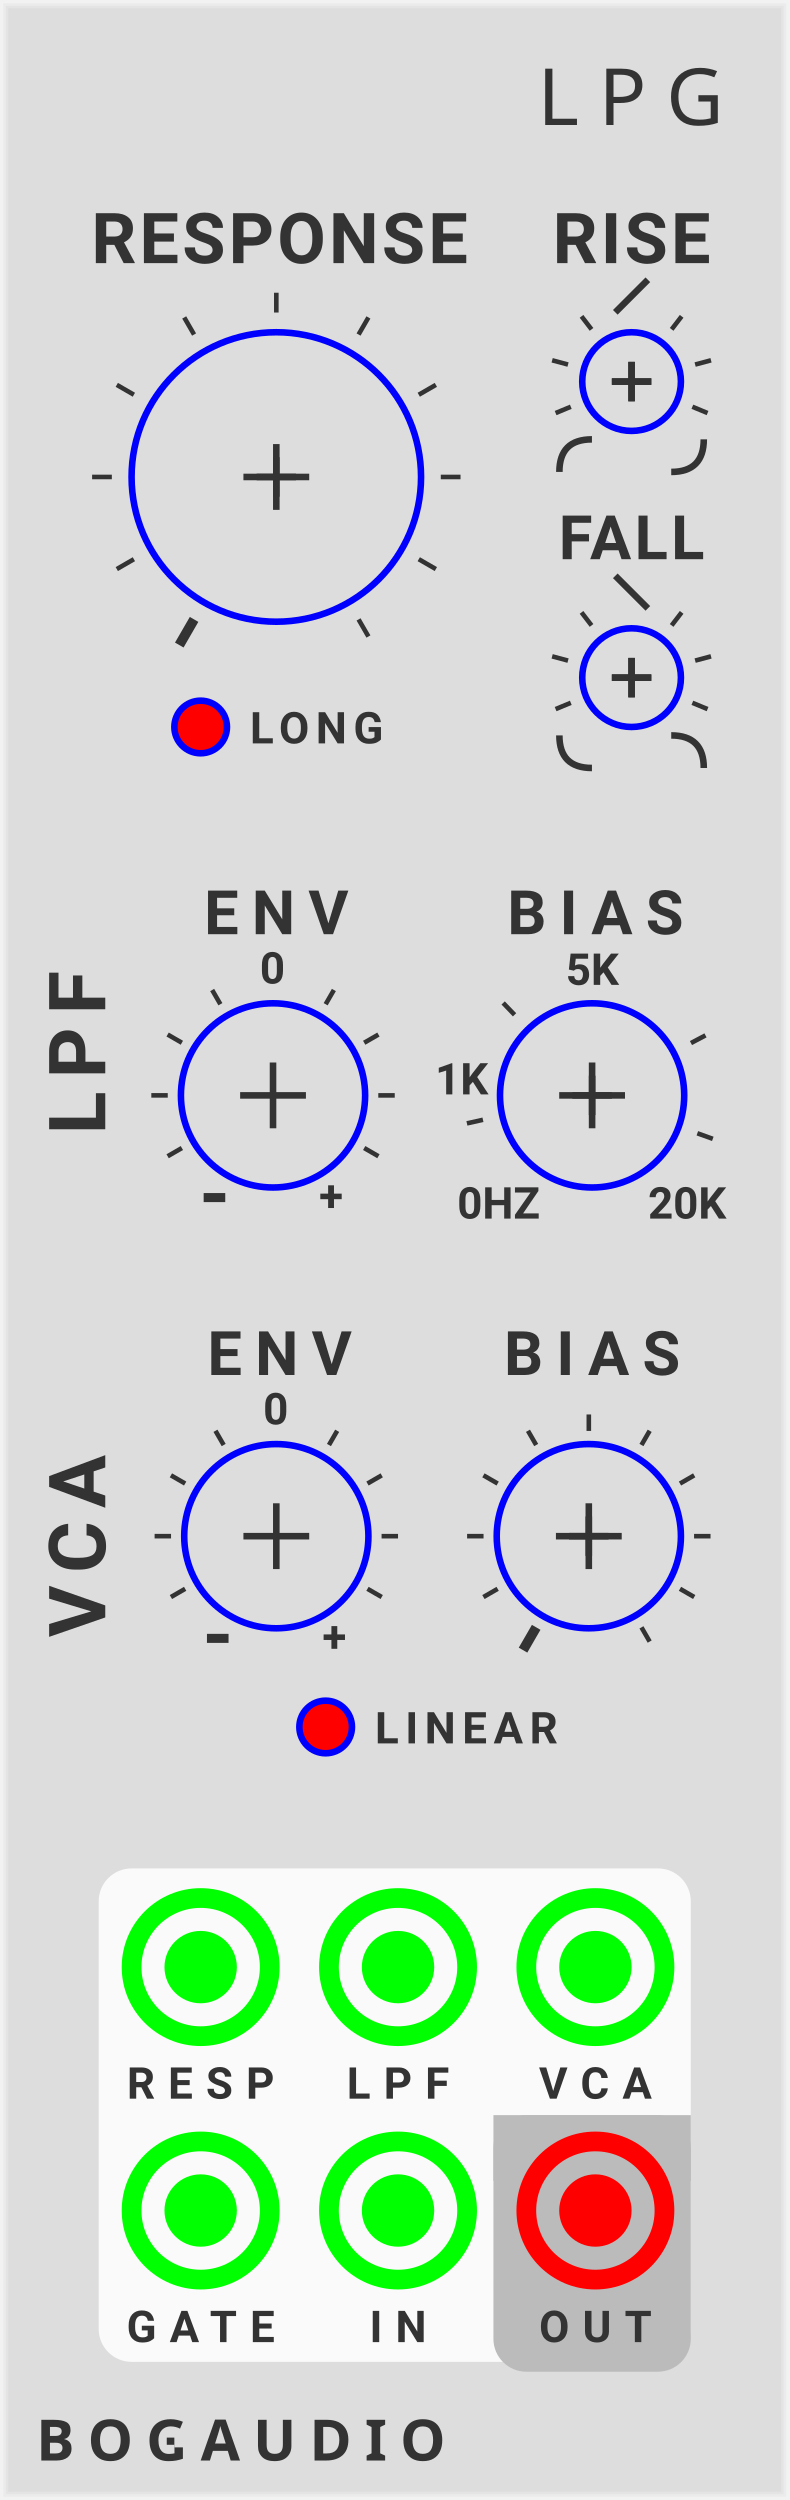
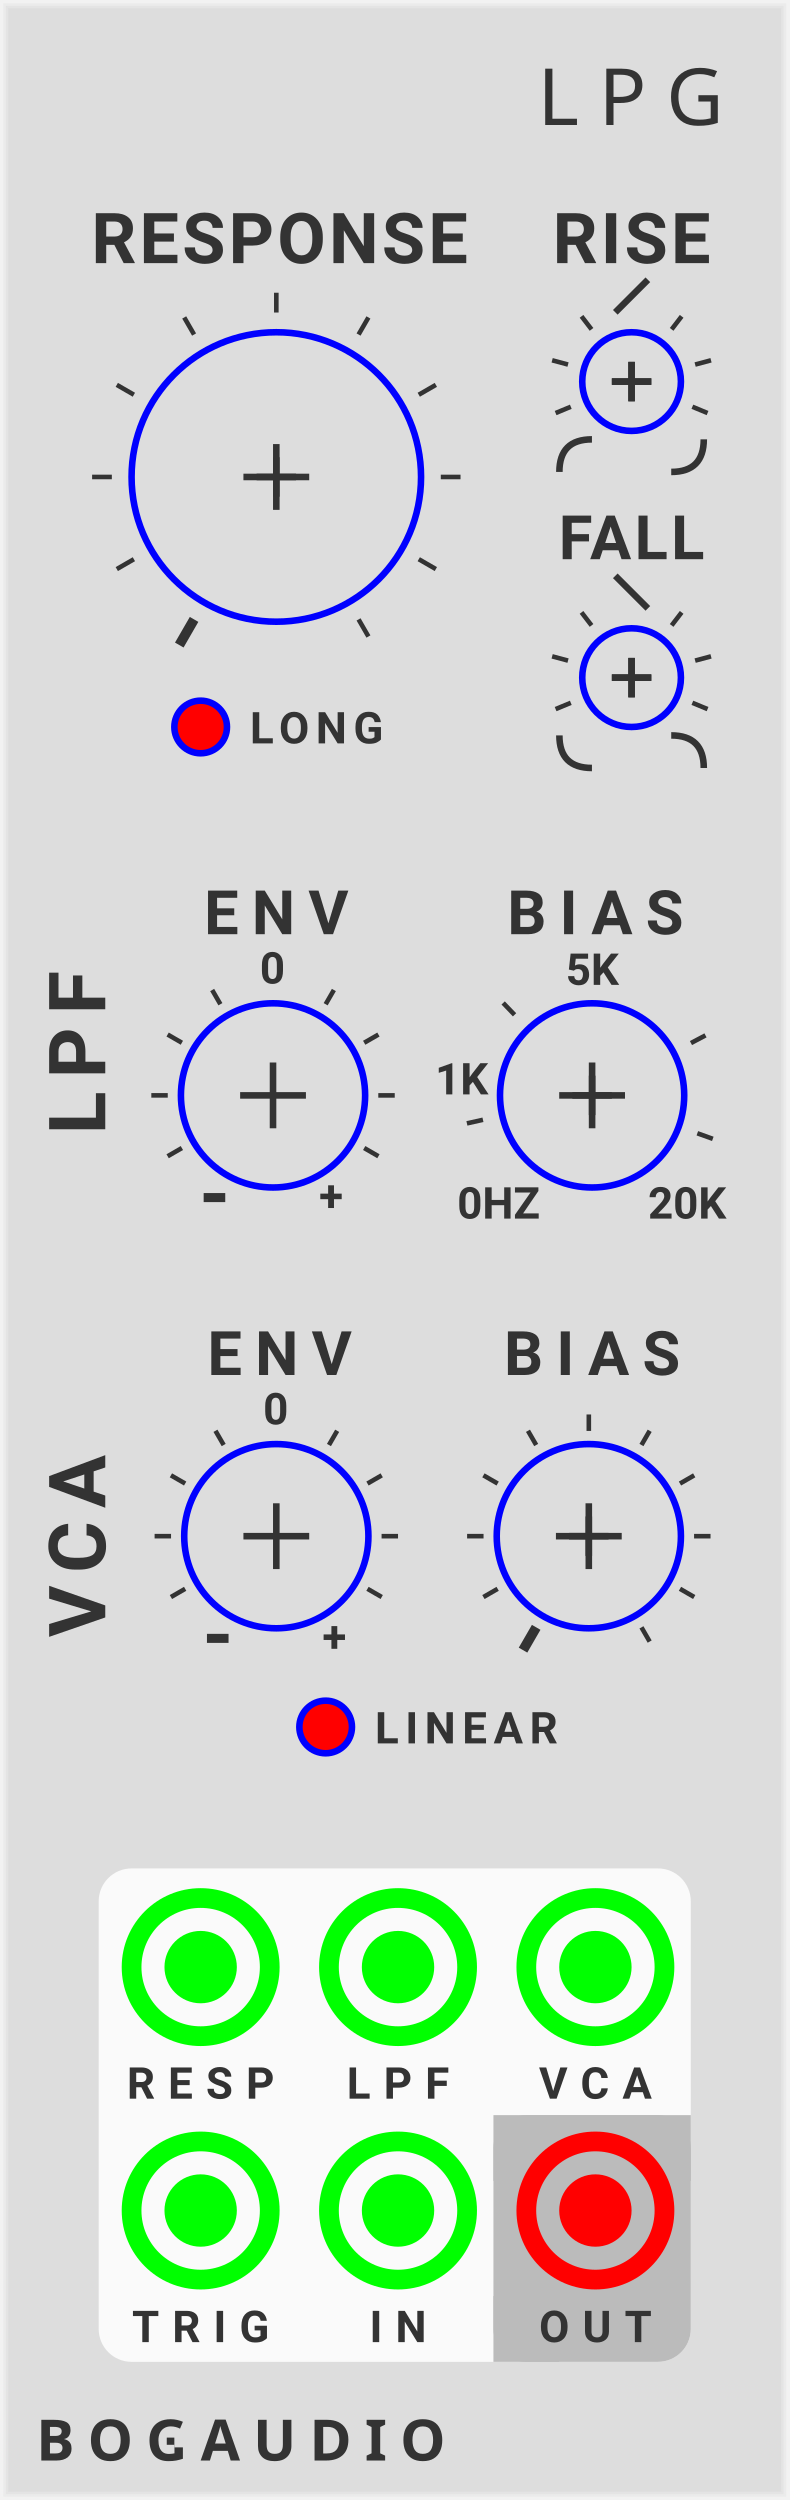
<svg xmlns="http://www.w3.org/2000/svg" version="1.1" width="120.0" height="380.0" viewBox="0 0 120.0 380.0">
  <style>text {
  fill: #333;
  font-family: 'Roboto', sans-serif;
  font-weight: bold;
}
text.title {
  font-family: 'Comfortaa', sans-serif;
  font-weight: normal;
}
text.brand {
  font-family: 'Audiowide', sans-serif;
  font-weight: bold;
}

polyline {
  stroke: #333;
}
polyline.guide {
  stroke: #0f0;
}
path {
  stroke: #333;
}

rect.module-background, .background-fill {
  fill: #ddd;
}
polyline.module-border-inner {
  stroke: #e4e4e4;
}
polyline.module-border-middle {
  stroke: #ebebeb;
}
polyline.module-border-outer {
  stroke: #f2f2f2;
}

g.io-group {
}
rect.input-background, rect.input-background-filler {
  fill: #fafafa;
}
rect.output-background, rect.output-background-filler {
  fill: #bbb;
}
text.input-label, text.output-label {
  /* font-size: 6pt; */
}
polyline.input-label, polyline.output-label {
}
path.input-label, path.output-label {
}

circle.port-rim {
  stroke: #f0f0f0;
}
circle.port-barrel {
  stroke: #222;
  fill: #222;
}
circle.knob-center {
   fill: #eee;
}
circle.knob-rim {
   fill: #333;
}
circle.knob-tick {
  fill: #fff;
}
polyline.knob-tick {
  stroke: #fff;
}
</style>
  <rect class="module-background background-fill" width="120.0" height="380.0" />
  <polyline class="module-border-inner" points="1,1 119.0,1 119.0,379.0 1,379.0 1,1" stroke-width="0.5" fill="none" />
  <polyline class="module-border-middle" points="0.5,0.5 119.5,0.5 119.5,379.5 0.5,379.5 0.5,0.5" stroke-width="0.8" fill="none" />
  <polyline class="module-border-outer" points="0,0 120.0,0 120.0,380.0 0,380.0 0,0" stroke-width="1" fill="none" />
  <text class="title" font-size="9pt" letter-spacing="3px" text-anchor="end" transform="translate(110.0 19)">LPG</text>
  <g transform="translate(5.5 374)">
    <text class="brand" font-size="6.5pt" letter-spacing="2px">BOGAUDIO</text>
    <rect class="background-fill" width="1.5" height="2" fill="#ddd" transform="translate(21 -4)" />
  </g>
  <g transform="translate(0 40)">
    <text font-size="8pt" letter-spacing="0.5px" text-anchor="middle" transform="translate(42.5 0)">RESPONSE</text>
    <g transform="translate(-3 -12.5)">
      <svg id="RESPONSE_PARAM">
        <g transform="translate(45 45)">
          <polyline points="-5,0 5,0" stroke-width="1" stroke="#00f" />
          <polyline points="0,-5 0,5" stroke-width="1" stroke="#00f" />
          <circle cx="0" cy="0" r="22" stroke-width="1" stroke="#00f" fill="none" />
        </g>
      </svg>
    </g>
    <g transform="translate(12 2.5)">
      <g transform="translate(30 30)">
        <polyline points="0,0 4.5,0" stroke-width="1.5" transform="rotate(-240) translate(25 0)" />
        <polyline points="0,0 3,0" stroke-width="0.7" transform="rotate(-210) translate(25 0)" />
        <polyline points="0,0 3,0" stroke-width="0.7" transform="rotate(-180) translate(25 0)" />
        <polyline points="0,0 3,0" stroke-width="0.7" transform="rotate(-150) translate(25 0)" />
        <polyline points="0,0 3,0" stroke-width="0.7" transform="rotate(-120) translate(25 0)" />
        <polyline points="0,0 3,0" stroke-width="0.7" transform="rotate(-90) translate(25 0)" />
        <polyline points="0,0 3,0" stroke-width="0.7" transform="rotate(-60) translate(25 0)" />
        <polyline points="0,0 3,0" stroke-width="0.7" transform="rotate(-30) translate(25 0)" />
        <polyline points="0,0 3,0" stroke-width="0.7" transform="translate(25 0)" />
        <polyline points="0,0 3,0" stroke-width="0.7" transform="rotate(30) translate(25 0)" />
        <polyline points="0,0 3,0" stroke-width="0.7" transform="rotate(60) translate(25 0)" />
        <polyline points="-3,0 3,0" stroke-width="1.0" />
        <polyline points="0,-3 0,3" stroke-width="1.0" />
      </g>
    </g>
    <g transform="translate(26 67)">
      <text font-size="5pt" letter-spacing="1px" transform="translate(12 6)">LONG</text>
      <g transform="translate(0 -1)">
        <svg id="LONG_PARAM">
          <g transform="translate(4.5 4.5)">
            <circle r="4" stroke-width="1" stroke="#00f" fill="#f00" />
          </g>
        </svg>
      </g>
    </g>
  </g>
  <g transform="translate(88 40)">
    <g transform="translate(0 0)">
      <text font-size="8pt" letter-spacing="0.5px" text-anchor="middle" transform="translate(8 0)">RISE</text>
      <g transform="translate(0 10)">
        <svg id="RISE_SHAPE_PARAM">
          <g transform="translate(8 8)">
            <polyline points="-3,0 3,0" stroke-width="1" stroke="#00f" />
            <polyline points="0,-3 0,3" stroke-width="1" stroke="#00f" />
            <circle r="7.5" stroke-width="1" stroke="#00f" fill="none" />
          </g>
        </svg>
      </g>
      <g transform="translate(-12 -2)">
        <g transform="translate(20 20)">
          <polyline points="0,0 2.5,0" stroke-width="0.7" transform="rotate(-52.5) translate(10 0)" />
          <polyline points="0,0 2.5,0" stroke-width="0.7" transform="rotate(-15) translate(10 0)" />
          <polyline points="0,0 2.5,0" stroke-width="0.7" transform="rotate(22.5) translate(10 0)" />
          <polyline points="0,0 2.5,0" stroke-width="0.7" transform="rotate(-127.5) translate(10 0)" />
          <polyline points="0,0 2.5,0" stroke-width="0.7" transform="rotate(-165) translate(10 0)" />
          <polyline points="0,0 2.5,0" stroke-width="0.7" transform="rotate(-202.5) translate(10 0)" />
          <path d="M -3.5 0 Q 0 3.5, 3.5 0" stroke-width="1" stroke="#333" fill="none" transform="rotate(60) translate(13 0) rotate(-60) translate(2 0) rotate(-45) translate(0 0)" />
          <polyline points="-3.5,0 3.5,0" stroke-width="1" fill="none" transform="rotate(-90) translate(13 0) rotate(90) rotate(-45) translate(0 0)" />
          <path d="M -3.5 0 Q 0 3.5, 3.5 0" stroke-width="1" stroke="#333" fill="none" transform="rotate(-240) translate(13 0) rotate(240) translate(-2 0) rotate(135) translate(0 0)" />
          <polyline points="-3,0 3,0" stroke-width="1.0" />
          <polyline points="0,-3 0,3" stroke-width="1.0" />
        </g>
      </g>
    </g>
    <g transform="translate(0 45)">
      <text font-size="7pt" letter-spacing="0.5px" text-anchor="middle" transform="translate(8 0)">FALL</text>
      <g transform="translate(0 10)">
        <svg id="FALL_SHAPE_PARAM">
          <g transform="translate(8 8)">
            <polyline points="-3,0 3,0" stroke-width="1" stroke="#00f" />
            <polyline points="0,-3 0,3" stroke-width="1" stroke="#00f" />
            <circle r="7.5" stroke-width="1" stroke="#00f" fill="none" />
          </g>
        </svg>
      </g>
      <g transform="translate(-12 -2)">
        <g transform="translate(20 20)">
          <polyline points="0,0 2.5,0" stroke-width="0.7" transform="rotate(-52.5) translate(10 0)" />
          <polyline points="0,0 2.5,0" stroke-width="0.7" transform="rotate(-15) translate(10 0)" />
          <polyline points="0,0 2.5,0" stroke-width="0.7" transform="rotate(22.5) translate(10 0)" />
          <polyline points="0,0 2.5,0" stroke-width="0.7" transform="rotate(-127.5) translate(10 0)" />
          <polyline points="0,0 2.5,0" stroke-width="0.7" transform="rotate(-165) translate(10 0)" />
          <polyline points="0,0 2.5,0" stroke-width="0.7" transform="rotate(-202.5) translate(10 0)" />
          <path d="M -3.5 0 Q 0 3.5, 3.5 0" stroke-width="1" stroke="#333" fill="none" transform="rotate(60) translate(13 0) rotate(-60) translate(2 0) rotate(-135) translate(0 0)" />
          <polyline points="-3.5,0 3.5,0" stroke-width="1" fill="none" transform="rotate(-90) translate(13 0) rotate(90) rotate(45) translate(0 0)" />
          <path d="M -3.5 0 Q 0 3.5, 3.5 0" stroke-width="1" stroke="#333" fill="none" transform="rotate(-240) translate(13 0) rotate(240) translate(-2 0) rotate(45) translate(0 0)" />
          <polyline points="-3,0 3,0" stroke-width="1.0" />
          <polyline points="0,-3 0,3" stroke-width="1.0" />
        </g>
      </g>
    </g>
  </g>
  <g transform="translate(5 134)">
    <text font-size="9pt" letter-spacing="2px" text-anchor="middle" transform="translate(11 26) rotate(-90)">LPF</text>
    <g transform="translate(18 0)">
      <g transform="translate(3.5 0)">
        <g transform="translate(0.5 8)">
          <text font-size="7pt" letter-spacing="2px" text-anchor="middle" transform="translate(15 0)">ENV</text>
          <g transform="translate(0 10.0)">
            <svg id="LPF_ENV_PARAM">
              <g transform="translate(14.5 14.5)">
                <polyline points="-5,0 5,0" stroke-width="1" stroke="#00f" />
                <polyline points="0,-5 0,5" stroke-width="1" stroke="#00f" />
                <circle cx="0" cy="0" r="14" stroke-width="1" stroke="#00f" fill="none" />
              </g>
            </svg>
          </g>
          <g transform="translate(0 10.0)">
            <g transform="translate(14.5 14.5)">
              <text font-size="9.0pt" text-align="middle" transform="rotate(-240) translate(18 0) rotate(240) translate(-2.2 3.6)">-</text>
              <polyline points="0,0 2.5,0" stroke-width="0.7" transform="rotate(-210) translate(16 0)" />
              <polyline points="0,0 2.5,0" stroke-width="0.7" transform="rotate(-180) translate(16 0)" />
              <polyline points="0,0 2.5,0" stroke-width="0.7" transform="rotate(-150) translate(16 0)" />
              <polyline points="0,0 2.5,0" stroke-width="0.7" transform="rotate(-120) translate(16 0)" />
              <text font-size="5.0pt" text-align="middle" transform="rotate(-90) translate(19 0) rotate(90) translate(-2 2)">0</text>
              <polyline points="0,0 2.5,0" stroke-width="0.7" transform="rotate(-60) translate(16 0)" />
              <polyline points="0,0 2.5,0" stroke-width="0.7" transform="rotate(-30) translate(16 0)" />
              <polyline points="0,0 2.5,0" stroke-width="0.7" transform="translate(16 0)" />
              <polyline points="0,0 2.5,0" stroke-width="0.7" transform="rotate(30) translate(16 0)" />
              <text font-size="5.0pt" text-align="middle" transform="rotate(60) translate(18 0) rotate(-60) translate(-2 2)">+</text>
            </g>
          </g>
        </g>
      </g>
      <g transform="translate(52 0)">
        <g transform="translate(0.5 8)">
          <text font-size="7pt" letter-spacing="2px" text-anchor="middle" transform="translate(15 0)">BIAS</text>
          <g transform="translate(0 10.0)">
            <svg id="LPF_BIAS_PARAM">
              <g transform="translate(14.5 14.5)">
                <polyline points="-5,0 5,0" stroke-width="1" stroke="#00f" />
                <polyline points="0,-5 0,5" stroke-width="1" stroke="#00f" />
                <circle cx="0" cy="0" r="14" stroke-width="1" stroke="#00f" fill="none" />
              </g>
            </svg>
          </g>
          <g transform="translate(-11 2.0)">
            <g transform="translate(25.5 22.5)">
              <text font-size="5pt" transform="rotate(60) translate(17 0) rotate(-60) translate(0 4)">20K</text>
              <text font-size="5pt" transform="rotate(-90) translate(19 0) rotate(90) translate(-4 2.2)">5K</text>
              <text font-size="5pt" transform="rotate(-172.9) translate(19 0) rotate(172.9) translate(-5 2.2)">1K</text>
              <text font-size="5pt" transform="rotate(-240) translate(17 0) rotate(240) translate(-12 4)">0HZ</text>
              <polyline points="0,0 2.5,0" stroke-width="0.7" transform="rotate(19.8) translate(17 0)" />
              <polyline points="0,0 2.5,0" stroke-width="0.7" transform="rotate(-27.9) translate(17 0)" />
              <polyline points="0,0 2.5,0" stroke-width="0.7" transform="rotate(-133.9) translate(17 0)" />
              <polyline points="0,0 2.5,0" stroke-width="0.7" transform="rotate(-192.6) translate(17 0)" />
              <polyline points="-3,0 3,0" stroke-width="1.0" />
              <polyline points="0,-3 0,3" stroke-width="1.0" />
            </g>
          </g>
        </g>
      </g>
    </g>
  </g>
  <g transform="translate(5 201)">
    <text font-size="9pt" letter-spacing="2px" text-anchor="middle" transform="translate(11 34) rotate(-90)">VCA</text>
    <g transform="translate(22 0)">
      <g transform="translate(0 0)">
        <g transform="translate(0.5 8)">
          <text font-size="7pt" letter-spacing="2px" text-anchor="middle" transform="translate(15 0)">ENV</text>
          <g transform="translate(0 10.0)">
            <svg id="VCA_ENV_PARAM">
              <g transform="translate(14.5 14.5)">
                <polyline points="-5,0 5,0" stroke-width="1" stroke="#00f" />
                <polyline points="0,-5 0,5" stroke-width="1" stroke="#00f" />
                <circle cx="0" cy="0" r="14" stroke-width="1" stroke="#00f" fill="none" />
              </g>
            </svg>
          </g>
          <g transform="translate(0 10.0)">
            <g transform="translate(14.5 14.5)">
              <text font-size="9.0pt" text-align="middle" transform="rotate(-240) translate(18 0) rotate(240) translate(-2.2 3.6)">-</text>
              <polyline points="0,0 2.5,0" stroke-width="0.7" transform="rotate(-210) translate(16 0)" />
              <polyline points="0,0 2.5,0" stroke-width="0.7" transform="rotate(-180) translate(16 0)" />
              <polyline points="0,0 2.5,0" stroke-width="0.7" transform="rotate(-150) translate(16 0)" />
              <polyline points="0,0 2.5,0" stroke-width="0.7" transform="rotate(-120) translate(16 0)" />
              <text font-size="5.0pt" text-align="middle" transform="rotate(-90) translate(19 0) rotate(90) translate(-2 2)">0</text>
              <polyline points="0,0 2.5,0" stroke-width="0.7" transform="rotate(-60) translate(16 0)" />
              <polyline points="0,0 2.5,0" stroke-width="0.7" transform="rotate(-30) translate(16 0)" />
              <polyline points="0,0 2.5,0" stroke-width="0.7" transform="translate(16 0)" />
              <polyline points="0,0 2.5,0" stroke-width="0.7" transform="rotate(30) translate(16 0)" />
              <text font-size="5.0pt" text-align="middle" transform="rotate(60) translate(18 0) rotate(-60) translate(-2 2)">+</text>
            </g>
          </g>
        </g>
      </g>
      <g transform="translate(47.5 0)">
        <g transform="translate(0.5 8)">
          <text font-size="7pt" letter-spacing="2px" text-anchor="middle" transform="translate(15 0)">BIAS</text>
          <g transform="translate(0 10.0)">
            <svg id="VCA_BIAS_PARAM">
              <g transform="translate(14.5 14.5)">
                <polyline points="-5,0 5,0" stroke-width="1" stroke="#00f" />
                <polyline points="0,-5 0,5" stroke-width="1" stroke="#00f" />
                <circle cx="0" cy="0" r="14" stroke-width="1" stroke="#00f" fill="none" />
              </g>
            </svg>
          </g>
          <g transform="translate(0 10.0)">
            <g transform="translate(14.5 14.5)">
              <polyline points="0,0 4,0" stroke-width="1.5" transform="rotate(-240) translate(16 0)" />
              <polyline points="0,0 2.5,0" stroke-width="0.7" transform="rotate(-210) translate(16 0)" />
              <polyline points="0,0 2.5,0" stroke-width="0.7" transform="rotate(-180) translate(16 0)" />
              <polyline points="0,0 2.5,0" stroke-width="0.7" transform="rotate(-150) translate(16 0)" />
              <polyline points="0,0 2.5,0" stroke-width="0.7" transform="rotate(-120) translate(16 0)" />
              <polyline points="0,0 2.5,0" stroke-width="0.7" transform="rotate(-90) translate(16 0)" />
              <polyline points="0,0 2.5,0" stroke-width="0.7" transform="rotate(-60) translate(16 0)" />
              <polyline points="0,0 2.5,0" stroke-width="0.7" transform="rotate(-30) translate(16 0)" />
              <polyline points="0,0 2.5,0" stroke-width="0.7" transform="translate(16 0)" />
              <polyline points="0,0 2.5,0" stroke-width="0.7" transform="rotate(30) translate(16 0)" />
              <polyline points="0,0 2.5,0" stroke-width="0.7" transform="rotate(60) translate(16 0)" />
              <polyline points="-3,0 3,0" stroke-width="1.0" />
              <polyline points="0,-3 0,3" stroke-width="1.0" />
            </g>
          </g>
        </g>
      </g>
    </g>
    <g transform="translate(40 58)">
      <text font-size="5pt" letter-spacing="1px" transform="translate(12 6)">LINEAR</text>
      <g transform="translate(0 -1)">
        <svg id="LINEAR_VCA_PARAM">
          <g transform="translate(4.5 4.5)">
            <circle r="4" stroke-width="1" stroke="#00f" fill="#f00" />
          </g>
        </svg>
      </g>
    </g>
  </g>
  <g class="io-group" transform="translate(8 284)">
    <rect class="input-background" width="90" height="75" rx="5" transform="translate(7 0)" />
    <rect class="input-background-filler" width="10" height="10" transform="translate(117 27.5)" />
    <g transform="translate(10.5 3)">
      <svg id="RESPONSE_INPUT">
        <g transform="translate(12 12)">
          <circle cx="0" cy="0" r="5" stroke-width="1" stroke="#0f0" fill="#0f0" />
          <circle cx="0" cy="0" r="10.5" stroke-width="3" stroke="#0f0" fill="none" />
        </g>
      </svg>
    </g>
    <text class="input-label" font-size="5pt" letter-spacing="2px" text-anchor="middle" transform="translate(22.5 35)">RESP</text>
    <g transform="translate(40.5 3)">
      <svg id="LPF_INPUT">
        <g transform="translate(12 12)">
          <circle cx="0" cy="0" r="5" stroke-width="1" stroke="#0f0" fill="#0f0" />
          <circle cx="0" cy="0" r="10.5" stroke-width="3" stroke="#0f0" fill="none" />
        </g>
      </svg>
    </g>
    <text class="input-label" font-size="5pt" letter-spacing="2px" text-anchor="middle" transform="translate(52.5 35)">LPF</text>
    <g transform="translate(70.5 3)">
      <svg id="VCA_INPUT">
        <g transform="translate(12 12)">
          <circle cx="0" cy="0" r="5" stroke-width="1" stroke="#0f0" fill="#0f0" />
          <circle cx="0" cy="0" r="10.5" stroke-width="3" stroke="#0f0" fill="none" />
        </g>
      </svg>
    </g>
    <text class="input-label" font-size="5pt" letter-spacing="2px" text-anchor="middle" transform="translate(82.5 35)">VCA</text>
-     <rect class="output-background" width="30" height="39" rx="5" transform="translate(67 37.5)" />
+     <rect class="output-background" width="30" height="37.5" rx="5" transform="translate(67 37.5)" />
    <rect class="output-background-filler" width="30" height="10" transform="translate(67 37.5)" />
+     <rect class="output-background-filler" width="10" height="10" transform="translate(67 65)" />
    <g transform="translate(10.5 40)">
      <svg id="GATE_INPUT">
        <g transform="translate(12 12)">
          <circle cx="0" cy="0" r="5" stroke-width="1" stroke="#0f0" fill="#0f0" />
          <circle cx="0" cy="0" r="10.5" stroke-width="3" stroke="#0f0" fill="none" />
        </g>
      </svg>
    </g>
-     <text class="output-label" font-size="5pt" letter-spacing="2px" text-anchor="middle" transform="translate(22.5 72)">GATE</text>
+     <text class="output-label" font-size="5pt" letter-spacing="2px" text-anchor="middle" transform="translate(22.5 72)">TRIG</text>
    <g transform="translate(40.5 40)">
      <svg id="IN_INPUT">
        <g transform="translate(12 12)">
          <circle cx="0" cy="0" r="5" stroke-width="1" stroke="#0f0" fill="#0f0" />
          <circle cx="0" cy="0" r="10.5" stroke-width="3" stroke="#0f0" fill="none" />
        </g>
      </svg>
    </g>
    <text class="output-label" font-size="5pt" letter-spacing="2px" text-anchor="middle" transform="translate(52.5 72)">IN</text>
    <g transform="translate(70.5 40)">
      <svg id="OUT_OUTPUT">
        <g transform="translate(12 12)">
          <circle cx="0" cy="0" r="5" stroke-width="1" stroke="#f00" fill="#f00" />
          <circle cx="0" cy="0" r="10.5" stroke-width="3" stroke="#f00" fill="none" />
        </g>
      </svg>
    </g>
    <text class="output-label" font-size="5pt" letter-spacing="2px" text-anchor="middle" transform="translate(82.5 72)">OUT</text>
  </g>
</svg>
